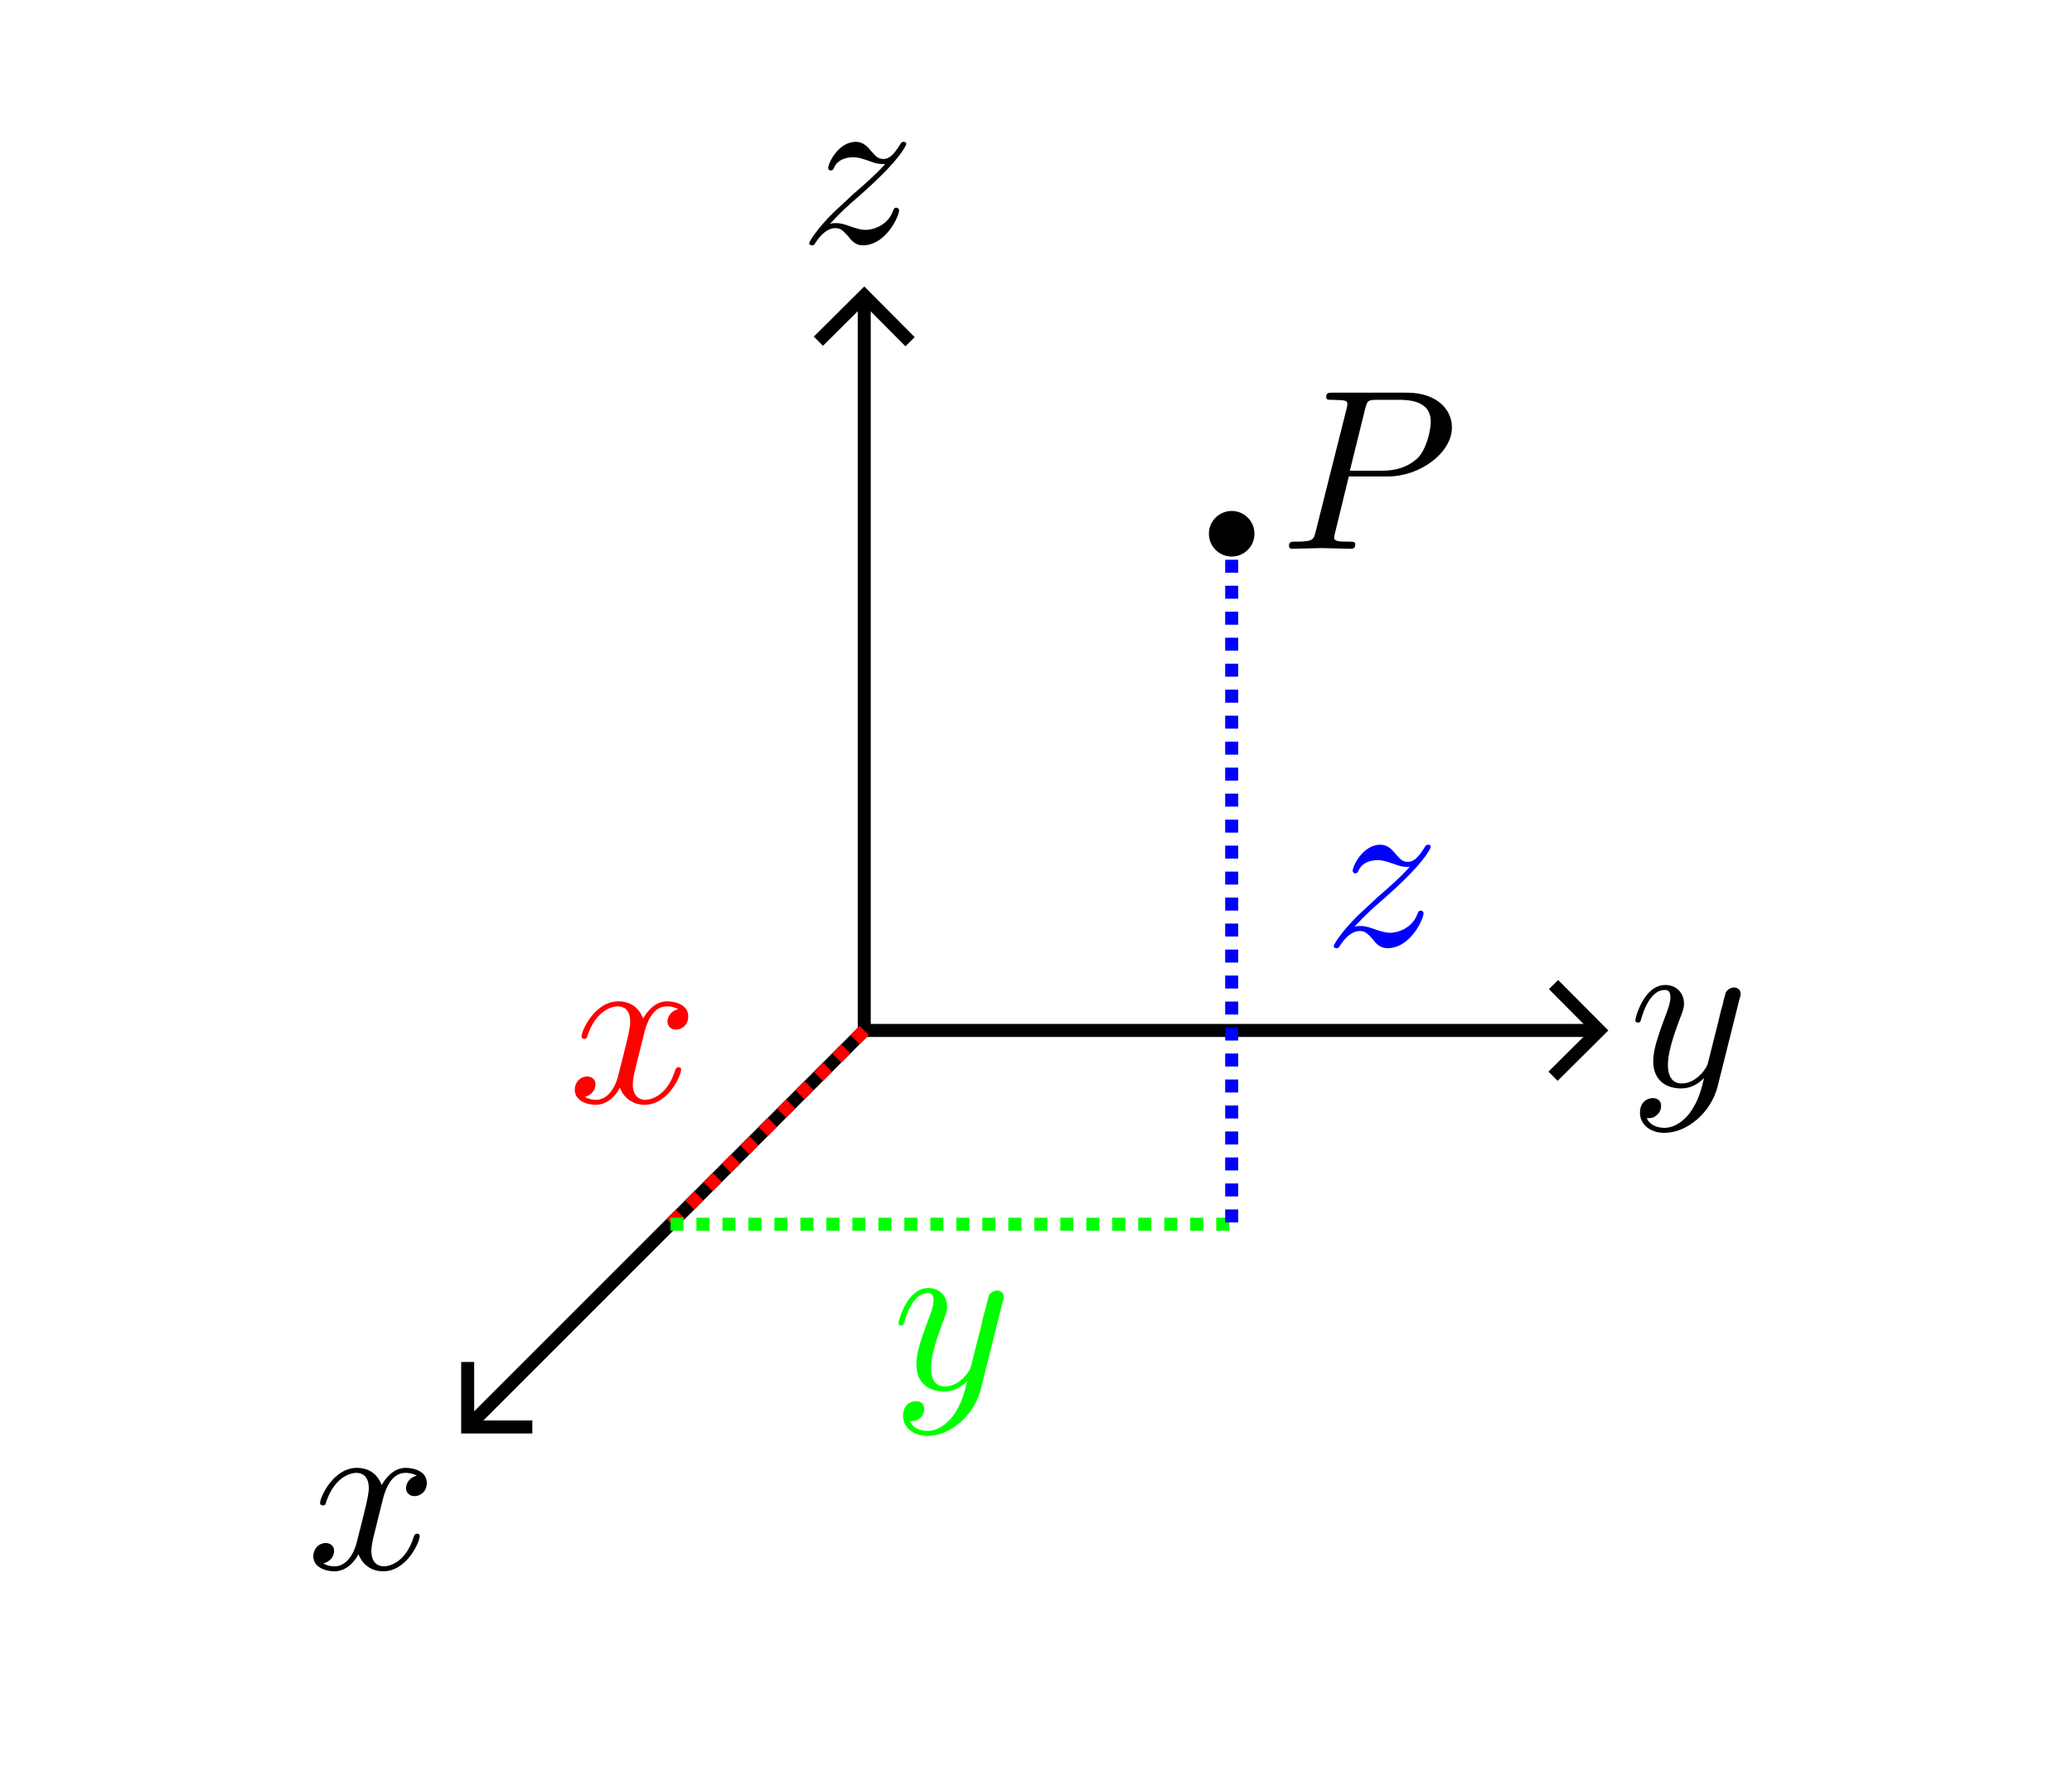
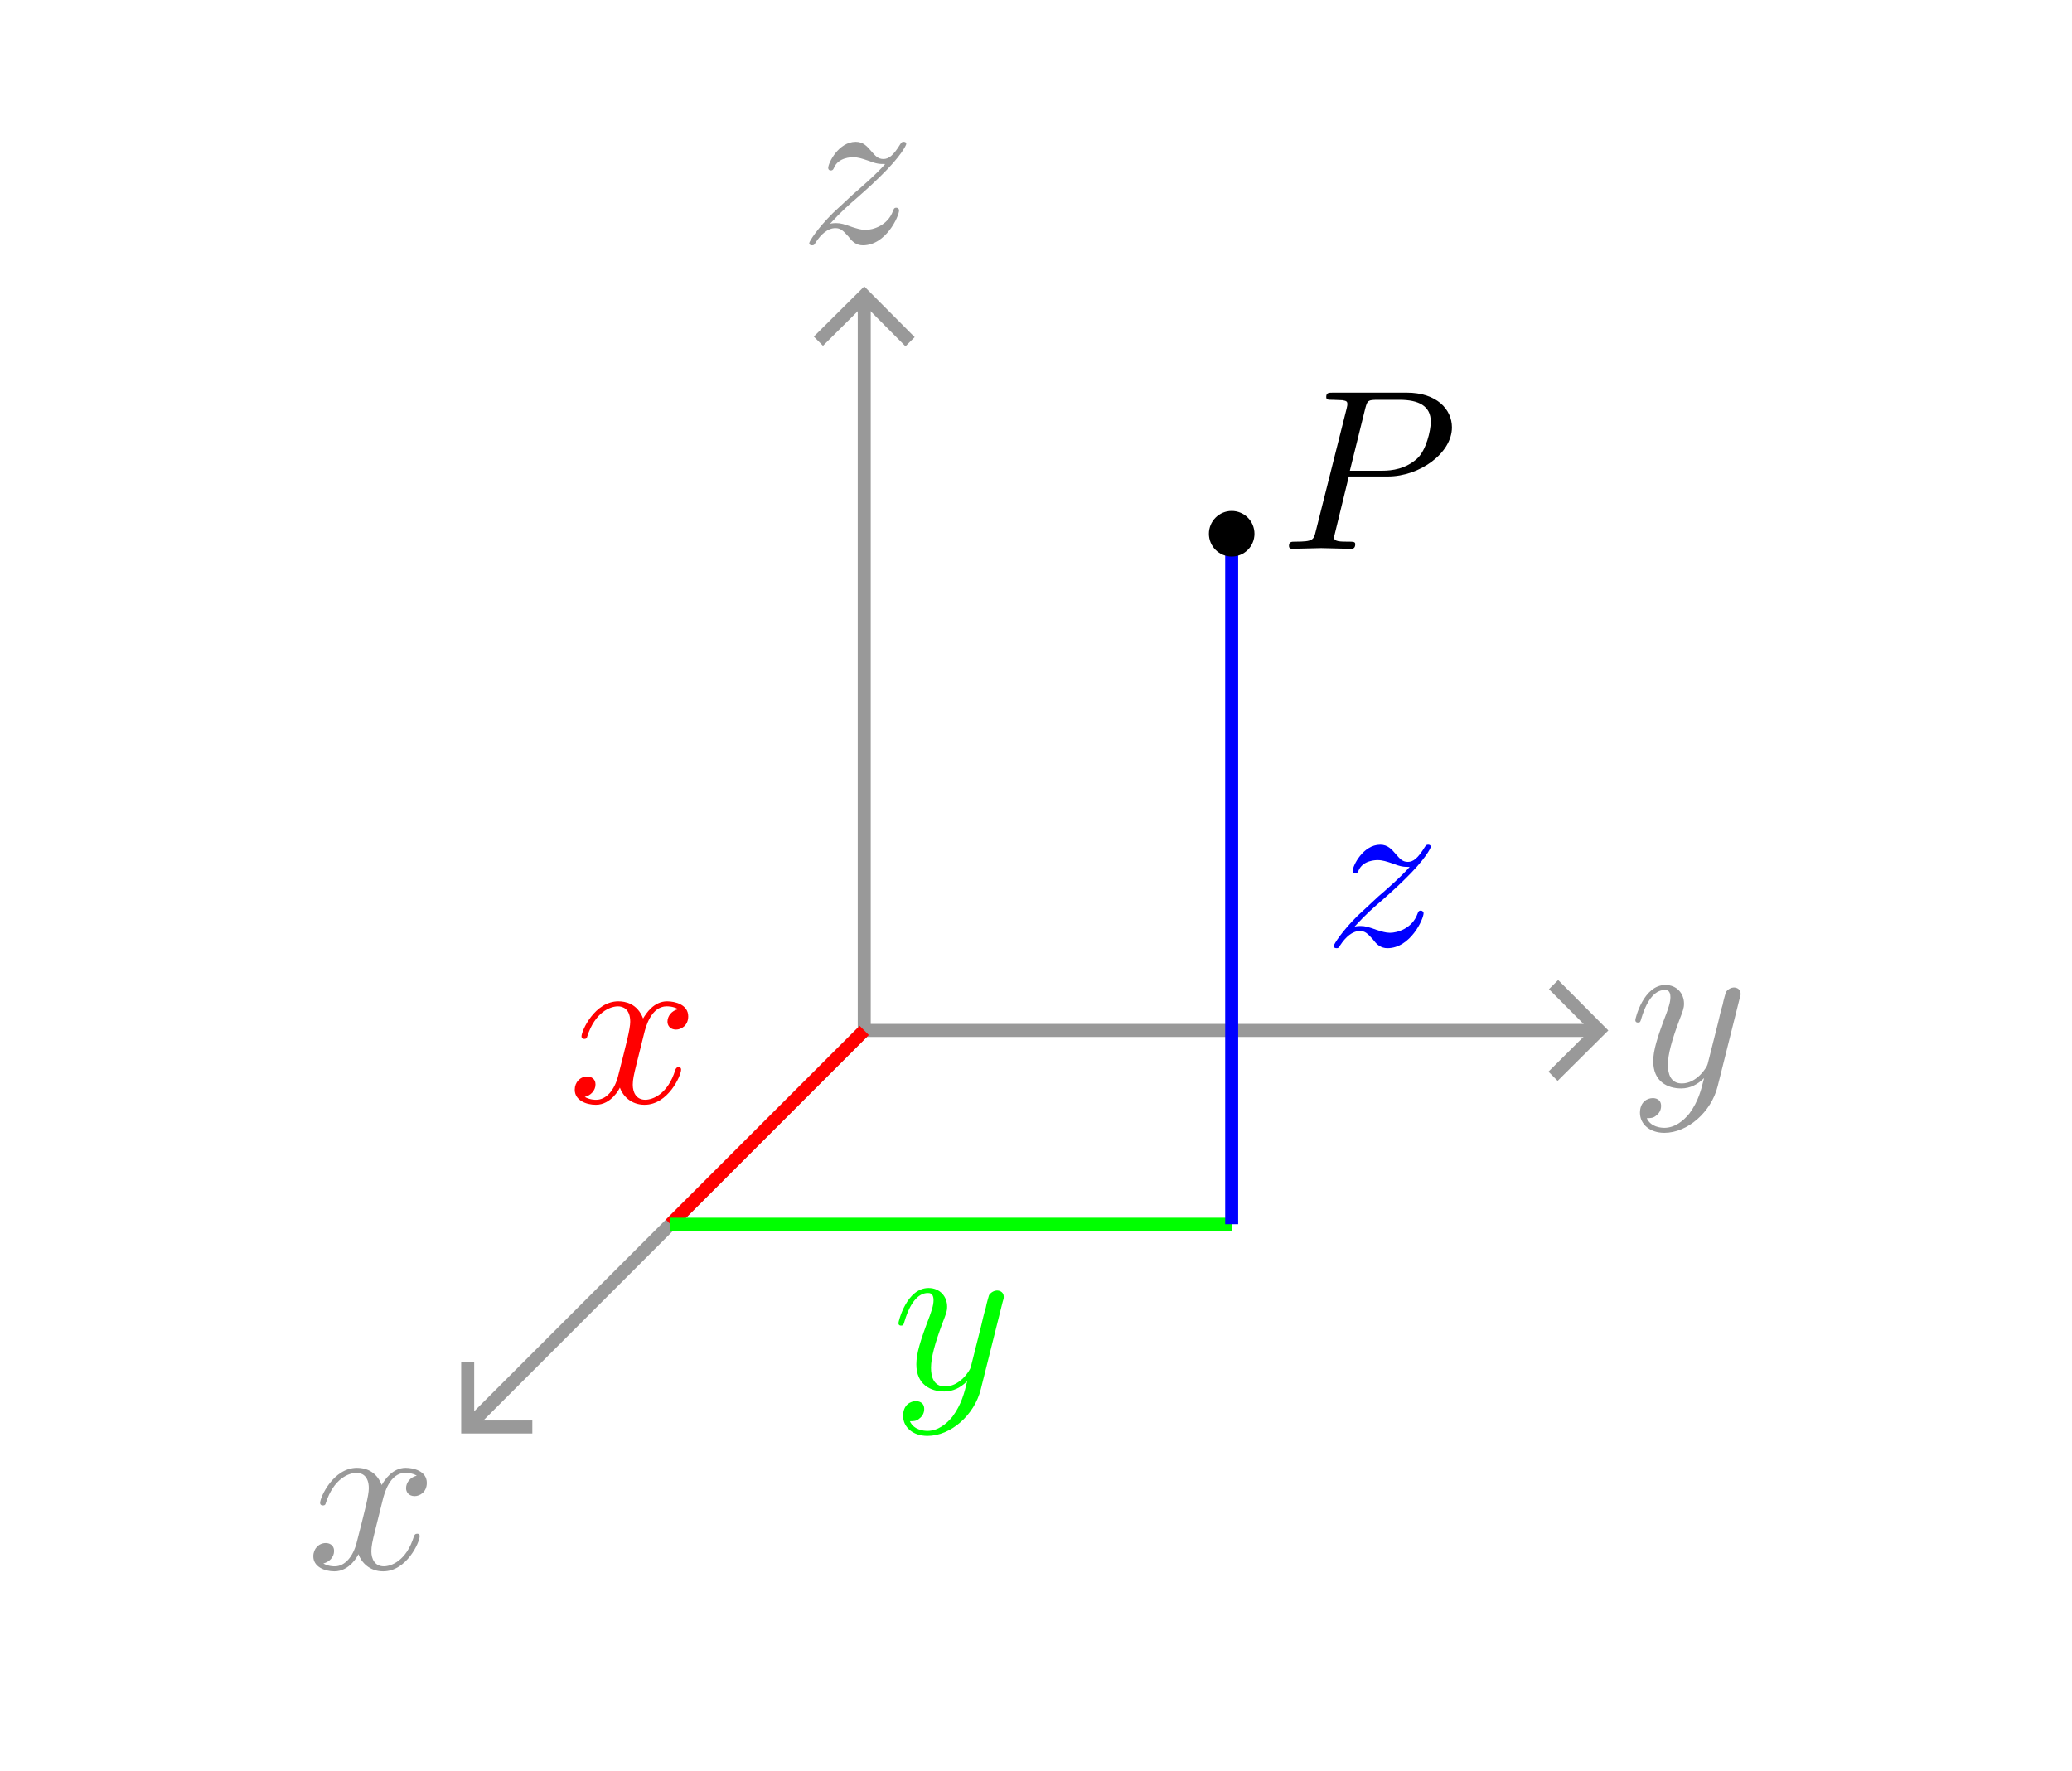
<svg xmlns="http://www.w3.org/2000/svg" xmlns:ns1="http://www.iki.fi/pav/software/textext/" width="31.893mm" height="27.261mm" viewBox="0 0 31.893 27.261" version="1.1" id="svg5">
  <defs id="defs2" />
  <g id="layer1" transform="translate(-47.9533,-43.2779)">
-     <g transform="matrix(0.352778,0,0,0.352778,52.77561,65.87344)" ns1:version="1.8.2" ns1:texconverter="pdflatex" ns1:pdfconverter="inkscape" ns1:text="$x$" ns1:preamble="/Users/hendrik/Library/Application Support/org.inkscape.Inkscape/config/inkscape/extensions/textext/default_packages.tex" ns1:scale="1.0000000850393187" ns1:alignment="middle center" ns1:stroke-to-path="0" ns1:jacobian_sqrt="0.352778" id="g981">
+     <g transform="matrix(0.352778,0,0,0.352778,52.77561,65.87344)" ns1:version="1.8.2" ns1:texconverter="pdflatex" ns1:pdfconverter="inkscape" ns1:text="$x$" ns1:preamble="/Users/hendrik/Library/Application Support/org.inkscape.Inkscape/config/inkscape/extensions/textext/default_packages.tex" ns1:scale="1.0000000850393187" ns1:alignment="middle center" ns1:stroke-to-path="0" ns1:jacobian_sqrt="0.352778" id="g981" style="fill:#999999">
      <defs id="id-f1f4a094-61f7-49ca-af4c-8c145cf968a5">
        <g id="id-8f08c935-9449-453f-aedc-7c798456dc4c">
          <g id="id-717b687b-3331-4192-a6a1-a7ca6de609b6" />
          <g id="id-a689b03e-d65f-40e4-8aab-be4f93c26c39">
            <path d="M 3.328,-3.016 C 3.391,-3.266 3.625,-4.188 4.312,-4.188 c 0.047,0 0.297,0 0.5,0.125 C 4.531,-4 4.344,-3.766 4.344,-3.516 c 0,0.156 0.109,0.344 0.375,0.344 0.219,0 0.531,-0.172 0.531,-0.578 0,-0.516 -0.578,-0.656 -0.922,-0.656 -0.578,0 -0.922,0.531 -1.047,0.75 -0.25,-0.656 -0.781,-0.75 -1.078,-0.75 -1.031,0 -1.609,1.281 -1.609,1.531 0,0.109 0.109,0.109 0.125,0.109 0.078,0 0.109,-0.031 0.125,-0.109 0.344,-1.062 1,-1.312 1.344,-1.312 0.188,0 0.531,0.094 0.531,0.672 0,0.312 -0.172,0.969 -0.531,2.375 -0.156,0.609 -0.516,1.031 -0.953,1.031 -0.062,0 -0.281,0 -0.5,-0.125 0.25,-0.062 0.469,-0.266 0.469,-0.547 0,-0.266 -0.219,-0.344 -0.359,-0.344 -0.312,0 -0.547,0.25 -0.547,0.578 0,0.453 0.484,0.656 0.922,0.656 0.672,0 1.031,-0.703 1.047,-0.75 0.125,0.359 0.484,0.75 1.078,0.75 1.031,0 1.594,-1.281 1.594,-1.531 0,-0.109 -0.078,-0.109 -0.109,-0.109 -0.094,0 -0.109,0.047 -0.141,0.109 -0.328,1.078 -1,1.312 -1.312,1.312 -0.391,0 -0.547,-0.312 -0.547,-0.656 0,-0.219 0.047,-0.438 0.156,-0.875 z m 0,0" id="id-92d330bd-ad2d-4ebd-83d0-7a84858d3847" />
          </g>
        </g>
      </defs>
-       <g fill="#000000" fill-opacity="1" id="id-4e0de522-5530-4d1f-9563-3634908c276a" transform="translate(-149.009,-130.359)">
-         <g transform="translate(148.712,134.765)" id="g978">
-           <path d="M 3.328,-3.016 C 3.391,-3.266 3.625,-4.188 4.312,-4.188 c 0.047,0 0.297,0 0.5,0.125 C 4.531,-4 4.344,-3.766 4.344,-3.516 c 0,0.156 0.109,0.344 0.375,0.344 0.219,0 0.531,-0.172 0.531,-0.578 0,-0.516 -0.578,-0.656 -0.922,-0.656 -0.578,0 -0.922,0.531 -1.047,0.75 -0.25,-0.656 -0.781,-0.75 -1.078,-0.75 -1.031,0 -1.609,1.281 -1.609,1.531 0,0.109 0.109,0.109 0.125,0.109 0.078,0 0.109,-0.031 0.125,-0.109 0.344,-1.062 1,-1.312 1.344,-1.312 0.188,0 0.531,0.094 0.531,0.672 0,0.312 -0.172,0.969 -0.531,2.375 -0.156,0.609 -0.516,1.031 -0.953,1.031 -0.062,0 -0.281,0 -0.5,-0.125 0.25,-0.062 0.469,-0.266 0.469,-0.547 0,-0.266 -0.219,-0.344 -0.359,-0.344 -0.312,0 -0.547,0.25 -0.547,0.578 0,0.453 0.484,0.656 0.922,0.656 0.672,0 1.031,-0.703 1.047,-0.75 0.125,0.359 0.484,0.75 1.078,0.75 1.031,0 1.594,-1.281 1.594,-1.531 0,-0.109 -0.078,-0.109 -0.109,-0.109 -0.094,0 -0.109,0.047 -0.141,0.109 -0.328,1.078 -1,1.312 -1.312,1.312 -0.391,0 -0.547,-0.312 -0.547,-0.656 0,-0.219 0.047,-0.438 0.156,-0.875 z m 0,0" id="id-a7e75256-d5a3-4d36-8ff7-b2cc44785c54" />
+       <g fill="#000000" fill-opacity="1" id="id-4e0de522-5530-4d1f-9563-3634908c276a" transform="translate(-149.009,-130.359)" style="fill:#999999">
+         <g transform="translate(148.712,134.765)" id="g978" style="fill:#999999">
+           <path d="M 3.328,-3.016 C 3.391,-3.266 3.625,-4.188 4.312,-4.188 c 0.047,0 0.297,0 0.5,0.125 C 4.531,-4 4.344,-3.766 4.344,-3.516 c 0,0.156 0.109,0.344 0.375,0.344 0.219,0 0.531,-0.172 0.531,-0.578 0,-0.516 -0.578,-0.656 -0.922,-0.656 -0.578,0 -0.922,0.531 -1.047,0.75 -0.25,-0.656 -0.781,-0.75 -1.078,-0.75 -1.031,0 -1.609,1.281 -1.609,1.531 0,0.109 0.109,0.109 0.125,0.109 0.078,0 0.109,-0.031 0.125,-0.109 0.344,-1.062 1,-1.312 1.344,-1.312 0.188,0 0.531,0.094 0.531,0.672 0,0.312 -0.172,0.969 -0.531,2.375 -0.156,0.609 -0.516,1.031 -0.953,1.031 -0.062,0 -0.281,0 -0.5,-0.125 0.25,-0.062 0.469,-0.266 0.469,-0.547 0,-0.266 -0.219,-0.344 -0.359,-0.344 -0.312,0 -0.547,0.25 -0.547,0.578 0,0.453 0.484,0.656 0.922,0.656 0.672,0 1.031,-0.703 1.047,-0.75 0.125,0.359 0.484,0.75 1.078,0.75 1.031,0 1.594,-1.281 1.594,-1.531 0,-0.109 -0.078,-0.109 -0.109,-0.109 -0.094,0 -0.109,0.047 -0.141,0.109 -0.328,1.078 -1,1.312 -1.312,1.312 -0.391,0 -0.547,-0.312 -0.547,-0.656 0,-0.219 0.047,-0.438 0.156,-0.875 z m 0,0" id="id-a7e75256-d5a3-4d36-8ff7-b2cc44785c54" style="fill:#999999" />
        </g>
      </g>
    </g>
-     <path style="fill:none;fill-opacity:0.515;stroke:#000000;stroke-width:1.422;stroke-dasharray:none" d="m 258.269,196.772 -27.859,27.859 -15.529,15.529" id="path1054" transform="matrix(0.1406832,0,0,0.1406832,24.922,31.45764)" />
-     <path style="fill:none;fill-opacity:0.515;stroke:#000000;stroke-width:0.756;stroke-dasharray:none" d="m 217.28,249.734 v 3.782 h 3.761" id="path1056" transform="matrix(0.2645833,0,0,0.2645833,-2.336565,-1.831827)" />
-     <g id="g1115">
-       <path style="fill:none;fill-opacity:0.515;stroke:#000000;stroke-width:1.422;stroke-dasharray:none" d="m 258.269,196.772 -56.856,56.856" id="path1107" transform="matrix(0.09947804,-0.09947804,0.09947804,0.09947804,15.98947,53.94599)" />
-       <path style="fill:none;fill-opacity:0.515;stroke:#000000;stroke-width:0.756;stroke-dasharray:none" d="m 217.28,249.734 v 3.782 h 3.761" id="path1111" transform="matrix(-0.1876458,0.1865299,-0.1865299,-0.1876458,149.316,54.87038)" />
+     <path style="fill:none;fill-opacity:0.515;stroke:#999999;stroke-width:1.422;stroke-dasharray:none" d="m 258.269,196.772 -27.859,27.859 -15.529,15.529" id="path1054" transform="matrix(0.1406832,0,0,0.1406832,24.922,31.45764)" />
+     <path style="fill:none;fill-opacity:0.515;stroke:#999999;stroke-width:0.756;stroke-dasharray:none" d="m 217.28,249.734 v 3.782 h 3.761" id="path1056" transform="matrix(0.2645833,0,0,0.2645833,-2.336565,-1.831827)" />
+     <g id="g1115" style="fill:none;stroke:#999999">
+       <path style="fill:none;fill-opacity:0.515;stroke:#999999;stroke-width:1.422;stroke-dasharray:none" d="m 258.269,196.772 -56.856,56.856" id="path1107" transform="matrix(0.09947804,-0.09947804,0.09947804,0.09947804,15.98947,53.94599)" />
+       <path style="fill:none;fill-opacity:0.515;stroke:#999999;stroke-width:0.756;stroke-dasharray:none" d="m 217.28,249.734 v 3.782 h 3.761" id="path1111" transform="matrix(-0.1876458,0.1865299,-0.1865299,-0.1876458,149.316,54.87038)" />
    </g>
-     <g id="g1121" transform="rotate(90,61.25606,59.14021)">
-       <path style="fill:none;fill-opacity:0.515;stroke:#000000;stroke-width:1.422;stroke-dasharray:none" d="m 258.269,196.772 -56.856,56.856" id="path1117" transform="matrix(0.09947804,-0.09947804,0.09947804,0.09947804,15.98947,53.94599)" />
-       <path style="fill:none;fill-opacity:0.515;stroke:#000000;stroke-width:0.756;stroke-dasharray:none" d="m 217.28,249.734 v 3.782 h 3.761" id="path1119" transform="matrix(-0.1876458,0.1865299,-0.1865299,-0.1876458,149.316,54.87038)" />
+     <g id="g1121" transform="rotate(90,61.25606,59.14021)" style="fill:none;stroke:#999999">
+       <path style="fill:none;fill-opacity:0.515;stroke:#999999;stroke-width:1.422;stroke-dasharray:none" d="m 258.269,196.772 -56.856,56.856" id="path1117" transform="matrix(0.09947804,-0.09947804,0.09947804,0.09947804,15.98947,53.94599)" />
+       <path style="fill:none;fill-opacity:0.515;stroke:#999999;stroke-width:0.756;stroke-dasharray:none" d="m 217.28,249.734 v 3.782 h 3.761" id="path1119" transform="matrix(-0.1876458,0.1865299,-0.1865299,-0.1876458,149.316,54.87038)" />
    </g>
    <text xml:space="preserve" style="font-size:8px;fill:none;fill-opacity:0.515;stroke:#000000;stroke-width:0.756;stroke-dasharray:none" x="252.427" y="216.705" id="text1177" transform="scale(0.2645833)">
      <tspan id="tspan1175" x="252.427" y="216.705" />
    </text>
-     <g transform="matrix(0.352778,0,0,0.352778,73.12458,58.44025)" ns1:version="1.8.2" ns1:texconverter="pdflatex" ns1:pdfconverter="inkscape" ns1:text="$y$" ns1:preamble="/Users/hendrik/Library/Application Support/org.inkscape.Inkscape/config/inkscape/extensions/textext/default_packages.tex" ns1:scale="1.0000000850393187" ns1:alignment="middle center" ns1:stroke-to-path="0" ns1:jacobian_sqrt="0.352778" id="g1244">
+     <g transform="matrix(0.352778,0,0,0.352778,73.12458,58.44025)" ns1:version="1.8.2" ns1:texconverter="pdflatex" ns1:pdfconverter="inkscape" ns1:text="$y$" ns1:preamble="/Users/hendrik/Library/Application Support/org.inkscape.Inkscape/config/inkscape/extensions/textext/default_packages.tex" ns1:scale="1.0000000850393187" ns1:alignment="middle center" ns1:stroke-to-path="0" ns1:jacobian_sqrt="0.352778" id="g1244" style="fill:#999999">
      <defs id="id-2c9a036c-23ff-4cda-af5d-6d859f33dfb7">
        <g id="id-bd8e2a87-b875-436e-8ba8-fd9471fb6966">
          <g id="id-28e2de62-f2b5-43e7-99df-acf3e5dc9a6e" />
          <g id="id-017a05cf-c0dc-45bb-b654-7f1812063485">
            <path d="m 4.844,-3.797 c 0.047,-0.141 0.047,-0.156 0.047,-0.234 0,-0.172 -0.141,-0.266 -0.297,-0.266 -0.094,0 -0.25,0.062 -0.344,0.203 -0.016,0.062 -0.109,0.359 -0.141,0.547 -0.078,0.25 -0.141,0.531 -0.203,0.797 l -0.453,1.797 c -0.031,0.141 -0.469,0.844 -1.125,0.844 -0.5,0 -0.609,-0.438 -0.609,-0.812 C 1.719,-1.375 1.891,-2 2.219,-2.875 2.375,-3.281 2.422,-3.391 2.422,-3.594 c 0,-0.438 -0.312,-0.812 -0.812,-0.812 -0.953,0 -1.312,1.453 -1.312,1.531 0,0.109 0.094,0.109 0.109,0.109 0.109,0 0.109,-0.031 0.156,-0.188 0.281,-0.938 0.672,-1.234 1.016,-1.234 0.078,0 0.25,0 0.25,0.312 0,0.25 -0.109,0.516 -0.172,0.703 -0.406,1.062 -0.578,1.625 -0.578,2.094 0,0.891 0.625,1.188 1.219,1.188 0.391,0 0.719,-0.172 1,-0.453 -0.125,0.516 -0.25,1.016 -0.641,1.547 -0.266,0.328 -0.641,0.625 -1.094,0.625 -0.141,0 -0.594,-0.031 -0.766,-0.422 0.156,0 0.297,0 0.422,-0.125 C 1.328,1.203 1.422,1.062 1.422,0.875 1.422,0.562 1.156,0.531 1.062,0.531 0.828,0.531 0.5,0.688 0.5,1.172 c 0,0.5 0.438,0.875 1.062,0.875 1.016,0 2.047,-0.906 2.328,-2.031 z m 0,0" id="id-568e1c5c-8674-4bf7-8416-b326015bdd76" />
          </g>
        </g>
      </defs>
-       <g fill="#000000" fill-opacity="1" id="id-ed3623db-cb32-4645-b191-6d5d18d0c387" transform="translate(-149.009,-130.359)">
-         <g transform="translate(148.712,134.765)" id="g1305">
-           <path d="m 4.844,-3.797 c 0.047,-0.141 0.047,-0.156 0.047,-0.234 0,-0.172 -0.141,-0.266 -0.297,-0.266 -0.094,0 -0.25,0.062 -0.344,0.203 -0.016,0.062 -0.109,0.359 -0.141,0.547 -0.078,0.25 -0.141,0.531 -0.203,0.797 l -0.453,1.797 c -0.031,0.141 -0.469,0.844 -1.125,0.844 -0.5,0 -0.609,-0.438 -0.609,-0.812 C 1.719,-1.375 1.891,-2 2.219,-2.875 2.375,-3.281 2.422,-3.391 2.422,-3.594 c 0,-0.438 -0.312,-0.812 -0.812,-0.812 -0.953,0 -1.312,1.453 -1.312,1.531 0,0.109 0.094,0.109 0.109,0.109 0.109,0 0.109,-0.031 0.156,-0.188 0.281,-0.938 0.672,-1.234 1.016,-1.234 0.078,0 0.25,0 0.25,0.312 0,0.25 -0.109,0.516 -0.172,0.703 -0.406,1.062 -0.578,1.625 -0.578,2.094 0,0.891 0.625,1.188 1.219,1.188 0.391,0 0.719,-0.172 1,-0.453 -0.125,0.516 -0.25,1.016 -0.641,1.547 -0.266,0.328 -0.641,0.625 -1.094,0.625 -0.141,0 -0.594,-0.031 -0.766,-0.422 0.156,0 0.297,0 0.422,-0.125 C 1.328,1.203 1.422,1.062 1.422,0.875 1.422,0.562 1.156,0.531 1.062,0.531 0.828,0.531 0.5,0.688 0.5,1.172 c 0,0.5 0.438,0.875 1.062,0.875 1.016,0 2.047,-0.906 2.328,-2.031 z m 0,0" id="id-8b862bba-a1e3-4311-b179-446b798bcac8" />
+       <g fill="#000000" fill-opacity="1" id="id-ed3623db-cb32-4645-b191-6d5d18d0c387" transform="translate(-149.009,-130.359)" style="fill:#999999">
+         <g transform="translate(148.712,134.765)" id="g1305" style="fill:#999999">
+           <path d="m 4.844,-3.797 c 0.047,-0.141 0.047,-0.156 0.047,-0.234 0,-0.172 -0.141,-0.266 -0.297,-0.266 -0.094,0 -0.25,0.062 -0.344,0.203 -0.016,0.062 -0.109,0.359 -0.141,0.547 -0.078,0.25 -0.141,0.531 -0.203,0.797 l -0.453,1.797 c -0.031,0.141 -0.469,0.844 -1.125,0.844 -0.5,0 -0.609,-0.438 -0.609,-0.812 C 1.719,-1.375 1.891,-2 2.219,-2.875 2.375,-3.281 2.422,-3.391 2.422,-3.594 c 0,-0.438 -0.312,-0.812 -0.812,-0.812 -0.953,0 -1.312,1.453 -1.312,1.531 0,0.109 0.094,0.109 0.109,0.109 0.109,0 0.109,-0.031 0.156,-0.188 0.281,-0.938 0.672,-1.234 1.016,-1.234 0.078,0 0.25,0 0.25,0.312 0,0.25 -0.109,0.516 -0.172,0.703 -0.406,1.062 -0.578,1.625 -0.578,2.094 0,0.891 0.625,1.188 1.219,1.188 0.391,0 0.719,-0.172 1,-0.453 -0.125,0.516 -0.25,1.016 -0.641,1.547 -0.266,0.328 -0.641,0.625 -1.094,0.625 -0.141,0 -0.594,-0.031 -0.766,-0.422 0.156,0 0.297,0 0.422,-0.125 C 1.328,1.203 1.422,1.062 1.422,0.875 1.422,0.562 1.156,0.531 1.062,0.531 0.828,0.531 0.5,0.688 0.5,1.172 c 0,0.5 0.438,0.875 1.062,0.875 1.016,0 2.047,-0.906 2.328,-2.031 z m 0,0" id="id-8b862bba-a1e3-4311-b179-446b798bcac8" style="fill:#999999" />
        </g>
      </g>
    </g>
-     <g transform="matrix(0.352778,0,0,0.352778,60.40921,45.46109)" ns1:version="1.8.2" ns1:texconverter="pdflatex" ns1:pdfconverter="inkscape" ns1:text="$z$" ns1:preamble="/Users/hendrik/Library/Application Support/org.inkscape.Inkscape/config/inkscape/extensions/textext/default_packages.tex" ns1:scale="1.0000000850393187" ns1:alignment="middle center" ns1:stroke-to-path="0" ns1:jacobian_sqrt="0.352778" id="g1391">
+     <g transform="matrix(0.352778,0,0,0.352778,60.40921,45.46109)" ns1:version="1.8.2" ns1:texconverter="pdflatex" ns1:pdfconverter="inkscape" ns1:text="$z$" ns1:preamble="/Users/hendrik/Library/Application Support/org.inkscape.Inkscape/config/inkscape/extensions/textext/default_packages.tex" ns1:scale="1.0000000850393187" ns1:alignment="middle center" ns1:stroke-to-path="0" ns1:jacobian_sqrt="0.352778" id="g1391" style="fill:#999999">
      <defs id="id-a2e041dd-e017-47e1-86f9-79c2945dec90">
        <g id="id-71970cdb-5f25-4303-8a25-f9c12b758283">
          <g id="id-52bbe971-fae6-4e9d-ab7d-c77e6d041846" />
          <g id="id-5508cdfc-6d29-425b-8884-629e880849fb">
            <path d="m 1.328,-0.828 c 0.531,-0.578 0.828,-0.828 1.188,-1.141 0,0 0.609,-0.531 0.969,-0.891 C 4.438,-3.781 4.656,-4.266 4.656,-4.312 c 0,-0.094 -0.094,-0.094 -0.109,-0.094 -0.078,0 -0.094,0.016 -0.156,0.109 -0.297,0.484 -0.5,0.641 -0.734,0.641 -0.25,0 -0.359,-0.156 -0.516,-0.328 -0.188,-0.219 -0.359,-0.422 -0.688,-0.422 -0.75,0 -1.203,0.922 -1.203,1.141 0,0.047 0.031,0.109 0.109,0.109 0.094,0 0.109,-0.047 0.141,-0.109 0.188,-0.469 0.766,-0.469 0.844,-0.469 0.203,0 0.391,0.062 0.625,0.141 0.406,0.156 0.516,0.156 0.766,0.156 -0.359,0.422 -1.188,1.141 -1.375,1.297 l -0.906,0.844 C 0.781,-0.625 0.422,-0.062 0.422,0.016 c 0,0.094 0.109,0.094 0.125,0.094 0.078,0 0.094,-0.016 0.156,-0.125 0.234,-0.359 0.531,-0.625 0.859,-0.625 0.219,0 0.328,0.094 0.578,0.375 0.156,0.219 0.344,0.375 0.625,0.375 1,0 1.578,-1.266 1.578,-1.531 0,-0.047 -0.047,-0.109 -0.125,-0.109 -0.094,0 -0.109,0.062 -0.141,0.141 C 3.844,-0.75 3.203,-0.562 2.875,-0.562 c -0.188,0 -0.375,-0.062 -0.578,-0.125 -0.344,-0.125 -0.5,-0.172 -0.703,-0.172 -0.016,0 -0.172,0 -0.266,0.031 z m 0,0" id="id-2a2020eb-7c5a-4c78-9f3e-2b87ae6fabcb" />
          </g>
        </g>
      </defs>
-       <g fill="#000000" fill-opacity="1" id="id-bb0ebdc5-1f60-4852-a3f4-ef90865f5d04" transform="translate(-149.134,-130.359)">
-         <g transform="translate(148.712,134.765)" id="g1388">
-           <path d="m 1.328,-0.828 c 0.531,-0.578 0.828,-0.828 1.188,-1.141 0,0 0.609,-0.531 0.969,-0.891 C 4.438,-3.781 4.656,-4.266 4.656,-4.312 c 0,-0.094 -0.094,-0.094 -0.109,-0.094 -0.078,0 -0.094,0.016 -0.156,0.109 -0.297,0.484 -0.5,0.641 -0.734,0.641 -0.25,0 -0.359,-0.156 -0.516,-0.328 -0.188,-0.219 -0.359,-0.422 -0.688,-0.422 -0.75,0 -1.203,0.922 -1.203,1.141 0,0.047 0.031,0.109 0.109,0.109 0.094,0 0.109,-0.047 0.141,-0.109 0.188,-0.469 0.766,-0.469 0.844,-0.469 0.203,0 0.391,0.062 0.625,0.141 0.406,0.156 0.516,0.156 0.766,0.156 -0.359,0.422 -1.188,1.141 -1.375,1.297 l -0.906,0.844 C 0.781,-0.625 0.422,-0.062 0.422,0.016 c 0,0.094 0.109,0.094 0.125,0.094 0.078,0 0.094,-0.016 0.156,-0.125 0.234,-0.359 0.531,-0.625 0.859,-0.625 0.219,0 0.328,0.094 0.578,0.375 0.156,0.219 0.344,0.375 0.625,0.375 1,0 1.578,-1.266 1.578,-1.531 0,-0.047 -0.047,-0.109 -0.125,-0.109 -0.094,0 -0.109,0.062 -0.141,0.141 C 3.844,-0.75 3.203,-0.562 2.875,-0.562 c -0.188,0 -0.375,-0.062 -0.578,-0.125 -0.344,-0.125 -0.5,-0.172 -0.703,-0.172 -0.016,0 -0.172,0 -0.266,0.031 z m 0,0" id="id-8bf27df6-1733-4d2c-8372-2b297cf231de" />
+       <g fill="#000000" fill-opacity="1" id="id-bb0ebdc5-1f60-4852-a3f4-ef90865f5d04" transform="translate(-149.134,-130.359)" style="fill:#999999">
+         <g transform="translate(148.712,134.765)" id="g1388" style="fill:#999999">
+           <path d="m 1.328,-0.828 c 0.531,-0.578 0.828,-0.828 1.188,-1.141 0,0 0.609,-0.531 0.969,-0.891 C 4.438,-3.781 4.656,-4.266 4.656,-4.312 c 0,-0.094 -0.094,-0.094 -0.109,-0.094 -0.078,0 -0.094,0.016 -0.156,0.109 -0.297,0.484 -0.5,0.641 -0.734,0.641 -0.25,0 -0.359,-0.156 -0.516,-0.328 -0.188,-0.219 -0.359,-0.422 -0.688,-0.422 -0.75,0 -1.203,0.922 -1.203,1.141 0,0.047 0.031,0.109 0.109,0.109 0.094,0 0.109,-0.047 0.141,-0.109 0.188,-0.469 0.766,-0.469 0.844,-0.469 0.203,0 0.391,0.062 0.625,0.141 0.406,0.156 0.516,0.156 0.766,0.156 -0.359,0.422 -1.188,1.141 -1.375,1.297 l -0.906,0.844 C 0.781,-0.625 0.422,-0.062 0.422,0.016 c 0,0.094 0.109,0.094 0.125,0.094 0.078,0 0.094,-0.016 0.156,-0.125 0.234,-0.359 0.531,-0.625 0.859,-0.625 0.219,0 0.328,0.094 0.578,0.375 0.156,0.219 0.344,0.375 0.625,0.375 1,0 1.578,-1.266 1.578,-1.531 0,-0.047 -0.047,-0.109 -0.125,-0.109 -0.094,0 -0.109,0.062 -0.141,0.141 C 3.844,-0.75 3.203,-0.562 2.875,-0.562 c -0.188,0 -0.375,-0.062 -0.578,-0.125 -0.344,-0.125 -0.5,-0.172 -0.703,-0.172 -0.016,0 -0.172,0 -0.266,0.031 z m 0,0" id="id-8bf27df6-1733-4d2c-8372-2b297cf231de" style="fill:#999999" />
        </g>
      </g>
    </g>
-     <path style="fill:#000000;fill-opacity:1;stroke:#ff0000;stroke-width:0.756;stroke-dasharray:0.756, 0.756;stroke-dashoffset:0" d="M 231.519,223.522 220.245,234.796" id="path2184" transform="scale(0.2645833)" />
-     <path style="fill:#000000;fill-opacity:1;stroke:#00ff00;stroke-width:0.756;stroke-dasharray:0.756, 0.756;stroke-dashoffset:0" d="m 220.245,234.796 h 32.65" id="path2242" transform="scale(0.2645833)" />
-     <path style="fill:#000000;fill-opacity:1;stroke:#0000ff;stroke-width:0.756;stroke-dasharray:0.756, 0.756;stroke-dashoffset:0" d="m 252.895,194.624 v 40.172" id="path2240" transform="scale(0.2645833)" />
+     <path style="fill:#000000;fill-opacity:1;stroke:#ff0000;stroke-width:0.756;stroke-dasharray:none;stroke-dashoffset:0" d="M 231.519,223.522 220.245,234.796" id="path2184" transform="scale(0.2645833)" />
+     <path style="fill:#000000;fill-opacity:1;stroke:#00ff00;stroke-width:0.756;stroke-dasharray:none;stroke-dashoffset:0" d="m 220.245,234.796 h 32.65" id="path2242" transform="scale(0.2645833)" />
+     <path style="fill:#000000;fill-opacity:1;stroke:#0000ff;stroke-width:0.756;stroke-dasharray:none;stroke-dashoffset:0" d="m 252.895,194.624 v 40.172" id="path2240" transform="scale(0.2645833)" />
    <circle style="fill:#000000;fill-opacity:1;stroke:none;stroke-width:0.756;stroke-dasharray:none" id="path2182" transform="matrix(0.1643519,0,0,0.1643519,25.34808,19.50744)" cx="252.895" cy="194.624" r="2.134" />
    <g transform="matrix(0.352778,0,0,0.352778,56.7996,58.6919)" ns1:version="1.8.2" ns1:texconverter="pdflatex" ns1:pdfconverter="inkscape" ns1:text="$x$" ns1:preamble="/Users/hendrik/Library/Application Support/org.inkscape.Inkscape/config/inkscape/extensions/textext/default_packages.tex" ns1:scale="1.0000000850393187" ns1:alignment="middle center" ns1:stroke-to-path="0" ns1:inkscapeversion="1.2.2" ns1:jacobian_sqrt="0.352778" style="fill:#ff0000;stroke-width:0" id="g4643">
      <defs id="id-40b3d878-fc6a-41f3-8a9e-5fc764aa577b" style="fill:#ff0000;stroke-width:0">
        <g id="id-0996d290-5456-4479-a943-b3d5ccfb3c7d" style="fill:#ff0000;stroke-width:0">
          <g id="id-55f37a5d-ded8-4b5f-aff9-07e85c6844c7" style="fill:#ff0000;stroke-width:0" />
          <g id="id-1b8192a8-e0b6-4d94-9b4e-93c0bad20765" style="fill:#ff0000;stroke-width:0">
            <path d="M 3.328,-3.016 C 3.391,-3.266 3.625,-4.188 4.312,-4.188 c 0.047,0 0.297,0 0.5,0.125 C 4.531,-4 4.344,-3.766 4.344,-3.516 c 0,0.156 0.109,0.344 0.375,0.344 0.219,0 0.531,-0.172 0.531,-0.578 0,-0.516 -0.578,-0.656 -0.922,-0.656 -0.578,0 -0.922,0.531 -1.047,0.75 -0.25,-0.656 -0.781,-0.75 -1.078,-0.75 -1.031,0 -1.609,1.281 -1.609,1.531 0,0.109 0.109,0.109 0.125,0.109 0.078,0 0.109,-0.031 0.125,-0.109 0.344,-1.062 1,-1.312 1.344,-1.312 0.188,0 0.531,0.094 0.531,0.672 0,0.312 -0.172,0.969 -0.531,2.375 -0.156,0.609 -0.516,1.031 -0.953,1.031 -0.062,0 -0.281,0 -0.5,-0.125 0.25,-0.062 0.469,-0.266 0.469,-0.547 0,-0.266 -0.219,-0.344 -0.359,-0.344 -0.312,0 -0.547,0.25 -0.547,0.578 0,0.453 0.484,0.656 0.922,0.656 0.672,0 1.031,-0.703 1.047,-0.75 0.125,0.359 0.484,0.75 1.078,0.75 1.031,0 1.594,-1.281 1.594,-1.531 0,-0.109 -0.078,-0.109 -0.109,-0.109 -0.094,0 -0.109,0.047 -0.141,0.109 -0.328,1.078 -1,1.312 -1.312,1.312 -0.391,0 -0.547,-0.312 -0.547,-0.656 0,-0.219 0.047,-0.438 0.156,-0.875 z m 0,0" id="id-7b85c372-dfa4-49a7-aa4d-a63309dac8ed" style="fill:#ff0000;stroke-width:0" />
          </g>
        </g>
      </defs>
      <g fill-opacity="1" id="id-819a0c68-6633-48cd-aad6-e6ef85a8ffd9" transform="translate(-149.009,-130.359)" style="fill:#ff0000;stroke-width:0">
        <g transform="translate(148.712,134.765)" style="fill:#ff0000;stroke-width:0" id="g692">
          <path d="M 3.328,-3.016 C 3.391,-3.266 3.625,-4.188 4.312,-4.188 c 0.047,0 0.297,0 0.5,0.125 C 4.531,-4 4.344,-3.766 4.344,-3.516 c 0,0.156 0.109,0.344 0.375,0.344 0.219,0 0.531,-0.172 0.531,-0.578 0,-0.516 -0.578,-0.656 -0.922,-0.656 -0.578,0 -0.922,0.531 -1.047,0.75 -0.25,-0.656 -0.781,-0.75 -1.078,-0.75 -1.031,0 -1.609,1.281 -1.609,1.531 0,0.109 0.109,0.109 0.125,0.109 0.078,0 0.109,-0.031 0.125,-0.109 0.344,-1.062 1,-1.312 1.344,-1.312 0.188,0 0.531,0.094 0.531,0.672 0,0.312 -0.172,0.969 -0.531,2.375 -0.156,0.609 -0.516,1.031 -0.953,1.031 -0.062,0 -0.281,0 -0.5,-0.125 0.25,-0.062 0.469,-0.266 0.469,-0.547 0,-0.266 -0.219,-0.344 -0.359,-0.344 -0.312,0 -0.547,0.25 -0.547,0.578 0,0.453 0.484,0.656 0.922,0.656 0.672,0 1.031,-0.703 1.047,-0.75 0.125,0.359 0.484,0.75 1.078,0.75 1.031,0 1.594,-1.281 1.594,-1.531 0,-0.109 -0.078,-0.109 -0.109,-0.109 -0.094,0 -0.109,0.047 -0.141,0.109 -0.328,1.078 -1,1.312 -1.312,1.312 -0.391,0 -0.547,-0.312 -0.547,-0.656 0,-0.219 0.047,-0.438 0.156,-0.875 z m 0,0" id="id-00d4cee7-5a47-447f-8de1-71444b588c41" style="fill:#ff0000;stroke-width:0" />
        </g>
      </g>
    </g>
    <g transform="matrix(0.352778,0,0,0.352778,61.7823,63.1052)" ns1:version="1.8.2" ns1:texconverter="pdflatex" ns1:pdfconverter="inkscape" ns1:text="$y$" ns1:preamble="/Users/hendrik/Library/Application Support/org.inkscape.Inkscape/config/inkscape/extensions/textext/default_packages.tex" ns1:scale="1.0000000850393187" ns1:alignment="middle center" ns1:stroke-to-path="0" ns1:inkscapeversion="1.2.2" ns1:jacobian_sqrt="0.352778" style="fill:#00ff00;stroke-width:0" id="g4625">
      <defs id="id-097f85d9-79af-45c3-af1d-55852cf921ff" style="fill:#00ff00;stroke-width:0">
        <g id="id-54d3338b-3989-4cea-a343-7a459352d650" style="fill:#00ff00;stroke-width:0">
          <g id="id-4cdf6a0c-53f5-4c24-b170-0de23ba28350" style="fill:#00ff00;stroke-width:0" />
          <g id="id-c5835b7f-52a0-4f7f-ba43-8f88154720b1" style="fill:#00ff00;stroke-width:0">
            <path d="m 4.844,-3.797 c 0.047,-0.141 0.047,-0.156 0.047,-0.234 0,-0.172 -0.141,-0.266 -0.297,-0.266 -0.094,0 -0.25,0.062 -0.344,0.203 -0.016,0.062 -0.109,0.359 -0.141,0.547 -0.078,0.25 -0.141,0.531 -0.203,0.797 l -0.453,1.797 c -0.031,0.141 -0.469,0.844 -1.125,0.844 -0.5,0 -0.609,-0.438 -0.609,-0.812 C 1.719,-1.375 1.891,-2 2.219,-2.875 2.375,-3.281 2.422,-3.391 2.422,-3.594 c 0,-0.438 -0.312,-0.812 -0.812,-0.812 -0.953,0 -1.312,1.453 -1.312,1.531 0,0.109 0.094,0.109 0.109,0.109 0.109,0 0.109,-0.031 0.156,-0.188 0.281,-0.938 0.672,-1.234 1.016,-1.234 0.078,0 0.25,0 0.25,0.312 0,0.25 -0.109,0.516 -0.172,0.703 -0.406,1.062 -0.578,1.625 -0.578,2.094 0,0.891 0.625,1.188 1.219,1.188 0.391,0 0.719,-0.172 1,-0.453 -0.125,0.516 -0.25,1.016 -0.641,1.547 -0.266,0.328 -0.641,0.625 -1.094,0.625 -0.141,0 -0.594,-0.031 -0.766,-0.422 0.156,0 0.297,0 0.422,-0.125 C 1.328,1.203 1.422,1.062 1.422,0.875 1.422,0.562 1.156,0.531 1.062,0.531 0.828,0.531 0.5,0.688 0.5,1.172 c 0,0.5 0.438,0.875 1.062,0.875 1.016,0 2.047,-0.906 2.328,-2.031 z m 0,0" id="id-0a2fe9be-2801-46ab-8e36-702b6fd793eb" style="fill:#00ff00;stroke-width:0" />
          </g>
        </g>
      </defs>
      <g fill-opacity="1" id="id-88f729f6-2d6e-4bc3-a64e-d1ff3b0a88c6" transform="translate(-149.009,-130.359)" style="fill:#00ff00;stroke-width:0">
        <g transform="translate(148.712,134.765)" style="fill:#00ff00;stroke-width:0" id="g964">
          <path d="m 4.844,-3.797 c 0.047,-0.141 0.047,-0.156 0.047,-0.234 0,-0.172 -0.141,-0.266 -0.297,-0.266 -0.094,0 -0.25,0.062 -0.344,0.203 -0.016,0.062 -0.109,0.359 -0.141,0.547 -0.078,0.25 -0.141,0.531 -0.203,0.797 l -0.453,1.797 c -0.031,0.141 -0.469,0.844 -1.125,0.844 -0.5,0 -0.609,-0.438 -0.609,-0.812 C 1.719,-1.375 1.891,-2 2.219,-2.875 2.375,-3.281 2.422,-3.391 2.422,-3.594 c 0,-0.438 -0.312,-0.812 -0.812,-0.812 -0.953,0 -1.312,1.453 -1.312,1.531 0,0.109 0.094,0.109 0.109,0.109 0.109,0 0.109,-0.031 0.156,-0.188 0.281,-0.938 0.672,-1.234 1.016,-1.234 0.078,0 0.25,0 0.25,0.312 0,0.25 -0.109,0.516 -0.172,0.703 -0.406,1.062 -0.578,1.625 -0.578,2.094 0,0.891 0.625,1.188 1.219,1.188 0.391,0 0.719,-0.172 1,-0.453 -0.125,0.516 -0.25,1.016 -0.641,1.547 -0.266,0.328 -0.641,0.625 -1.094,0.625 -0.141,0 -0.594,-0.031 -0.766,-0.422 0.156,0 0.297,0 0.422,-0.125 C 1.328,1.203 1.422,1.062 1.422,0.875 1.422,0.562 1.156,0.531 1.062,0.531 0.828,0.531 0.5,0.688 0.5,1.172 c 0,0.5 0.438,0.875 1.062,0.875 1.016,0 2.047,-0.906 2.328,-2.031 z m 0,0" id="id-f1467726-9ede-4804-a16a-7524c0e95eda" style="fill:#00ff00;stroke-width:0" />
        </g>
      </g>
    </g>
    <g transform="matrix(0.352778,0,0,0.352778,68.4824,56.2811)" ns1:version="1.8.2" ns1:texconverter="pdflatex" ns1:pdfconverter="inkscape" ns1:text="$z$" ns1:preamble="/Users/hendrik/Library/Application Support/org.inkscape.Inkscape/config/inkscape/extensions/textext/default_packages.tex" ns1:scale="1.0000000850393187" ns1:alignment="middle center" ns1:stroke-to-path="0" ns1:inkscapeversion="1.2.2" ns1:jacobian_sqrt="0.352778" style="fill:#0000ff;stroke-width:0" id="g4607">
      <defs id="id-8a650366-6c4a-4d2e-84c3-df6507425692" style="fill:#0000ff;stroke-width:0">
        <g id="id-0f37853e-7ee6-463f-9e48-97fc13c78850" style="fill:#0000ff;stroke-width:0">
          <g id="id-df3c9a6e-97b6-4198-b71a-1de133e6f789" style="fill:#0000ff;stroke-width:0" />
          <g id="id-f40468eb-c1e2-479f-83b8-c4558c774d21" style="fill:#0000ff;stroke-width:0">
            <path d="m 1.328,-0.828 c 0.531,-0.578 0.828,-0.828 1.188,-1.141 0,0 0.609,-0.531 0.969,-0.891 C 4.438,-3.781 4.656,-4.266 4.656,-4.312 c 0,-0.094 -0.094,-0.094 -0.109,-0.094 -0.078,0 -0.094,0.016 -0.156,0.109 -0.297,0.484 -0.5,0.641 -0.734,0.641 -0.25,0 -0.359,-0.156 -0.516,-0.328 -0.188,-0.219 -0.359,-0.422 -0.688,-0.422 -0.75,0 -1.203,0.922 -1.203,1.141 0,0.047 0.031,0.109 0.109,0.109 0.094,0 0.109,-0.047 0.141,-0.109 0.188,-0.469 0.766,-0.469 0.844,-0.469 0.203,0 0.391,0.062 0.625,0.141 0.406,0.156 0.516,0.156 0.766,0.156 -0.359,0.422 -1.188,1.141 -1.375,1.297 l -0.906,0.844 C 0.781,-0.625 0.422,-0.062 0.422,0.016 c 0,0.094 0.109,0.094 0.125,0.094 0.078,0 0.094,-0.016 0.156,-0.125 0.234,-0.359 0.531,-0.625 0.859,-0.625 0.219,0 0.328,0.094 0.578,0.375 0.156,0.219 0.344,0.375 0.625,0.375 1,0 1.578,-1.266 1.578,-1.531 0,-0.047 -0.047,-0.109 -0.125,-0.109 -0.094,0 -0.109,0.062 -0.141,0.141 C 3.844,-0.75 3.203,-0.562 2.875,-0.562 c -0.188,0 -0.375,-0.062 -0.578,-0.125 -0.344,-0.125 -0.5,-0.172 -0.703,-0.172 -0.016,0 -0.172,0 -0.266,0.031 z m 0,0" id="id-06016cf0-8f29-4b4f-ab46-a0beafe61493" style="fill:#0000ff;stroke-width:0" />
          </g>
        </g>
      </defs>
      <g fill-opacity="1" id="id-b1fbd0a7-734e-4ebe-ab93-feee047aa577" transform="translate(-149.134,-130.359)" style="fill:#0000ff;stroke-width:0">
        <g transform="translate(148.712,134.765)" style="fill:#0000ff;stroke-width:0" id="g1224">
          <path d="m 1.328,-0.828 c 0.531,-0.578 0.828,-0.828 1.188,-1.141 0,0 0.609,-0.531 0.969,-0.891 C 4.438,-3.781 4.656,-4.266 4.656,-4.312 c 0,-0.094 -0.094,-0.094 -0.109,-0.094 -0.078,0 -0.094,0.016 -0.156,0.109 -0.297,0.484 -0.5,0.641 -0.734,0.641 -0.25,0 -0.359,-0.156 -0.516,-0.328 -0.188,-0.219 -0.359,-0.422 -0.688,-0.422 -0.75,0 -1.203,0.922 -1.203,1.141 0,0.047 0.031,0.109 0.109,0.109 0.094,0 0.109,-0.047 0.141,-0.109 0.188,-0.469 0.766,-0.469 0.844,-0.469 0.203,0 0.391,0.062 0.625,0.141 0.406,0.156 0.516,0.156 0.766,0.156 -0.359,0.422 -1.188,1.141 -1.375,1.297 l -0.906,0.844 C 0.781,-0.625 0.422,-0.062 0.422,0.016 c 0,0.094 0.109,0.094 0.125,0.094 0.078,0 0.094,-0.016 0.156,-0.125 0.234,-0.359 0.531,-0.625 0.859,-0.625 0.219,0 0.328,0.094 0.578,0.375 0.156,0.219 0.344,0.375 0.625,0.375 1,0 1.578,-1.266 1.578,-1.531 0,-0.047 -0.047,-0.109 -0.125,-0.109 -0.094,0 -0.109,0.062 -0.141,0.141 C 3.844,-0.75 3.203,-0.562 2.875,-0.562 c -0.188,0 -0.375,-0.062 -0.578,-0.125 -0.344,-0.125 -0.5,-0.172 -0.703,-0.172 -0.016,0 -0.172,0 -0.266,0.031 z m 0,0" id="id-eed1e554-7ac9-46c3-8edf-5d187a5d6ca9" style="fill:#0000ff;stroke-width:0" />
        </g>
      </g>
    </g>
    <g transform="matrix(0.352778,0,0,0.352778,67.79379,49.32265)" ns1:version="1.8.2" ns1:texconverter="pdflatex" ns1:pdfconverter="inkscape" ns1:text="$P$" ns1:preamble="/Users/hendrik/Library/Application Support/org.inkscape.Inkscape/config/inkscape/extensions/textext/default_packages.tex" ns1:scale="1.0000000850393187" ns1:alignment="middle center" ns1:stroke-to-path="0" ns1:inkscapeversion="1.2.2" ns1:jacobian_sqrt="0.352778" id="g9984">
      <defs id="id-bade32ec-c539-4527-bd76-374de8a289eb">
        <g id="id-aa9e3ea5-2a27-4cd7-b9ce-2dd20a340787">
          <g id="id-8e02608f-7e7d-490c-b399-2041fa0cb624" />
          <g id="id-d50e951f-f869-41db-b3cb-225472895db2">
            <path d="M 3.016,-3.156 H 4.719 c 1.406,0 2.797,-1.031 2.797,-2.141 0,-0.781 -0.656,-1.516 -1.969,-1.516 h -3.219 c -0.188,0 -0.297,0 -0.297,0.188 0,0.125 0.078,0.125 0.281,0.125 0.125,0 0.312,0.016 0.422,0.016 0.172,0.031 0.219,0.047 0.219,0.172 0,0.031 0,0.062 -0.031,0.188 l -1.344,5.344 c -0.094,0.391 -0.109,0.469 -0.906,0.469 -0.156,0 -0.266,0 -0.266,0.188 C 0.406,0 0.516,0 0.547,0 0.828,0 1.531,-0.031 1.812,-0.031 c 0.219,0 0.438,0.016 0.641,0.016 0.219,0 0.438,0.016 0.641,0.016 0.078,0 0.203,0 0.203,-0.203 0,-0.109 -0.094,-0.109 -0.281,-0.109 -0.359,0 -0.641,0 -0.641,-0.172 0,-0.062 0.016,-0.109 0.031,-0.172 z M 3.734,-6.125 C 3.828,-6.469 3.844,-6.5 4.281,-6.5 h 0.953 c 0.828,0 1.359,0.266 1.359,0.953 0,0.391 -0.203,1.25 -0.594,1.609 -0.5,0.453 -1.094,0.531 -1.531,0.531 H 3.062 Z m 0,0" id="id-3051251c-bc3e-465c-a765-c56f8266390f" />
          </g>
        </g>
      </defs>
      <g fill="#000000" fill-opacity="1" id="id-ae77087a-4143-4159-bdf0-71314d6db96e" transform="translate(-149.118,-127.953)">
        <g transform="translate(148.712,134.765)" id="g1437">
          <path d="M 3.016,-3.156 H 4.719 c 1.406,0 2.797,-1.031 2.797,-2.141 0,-0.781 -0.656,-1.516 -1.969,-1.516 h -3.219 c -0.188,0 -0.297,0 -0.297,0.188 0,0.125 0.078,0.125 0.281,0.125 0.125,0 0.312,0.016 0.422,0.016 0.172,0.031 0.219,0.047 0.219,0.172 0,0.031 0,0.062 -0.031,0.188 l -1.344,5.344 c -0.094,0.391 -0.109,0.469 -0.906,0.469 -0.156,0 -0.266,0 -0.266,0.188 C 0.406,0 0.516,0 0.547,0 0.828,0 1.531,-0.031 1.812,-0.031 c 0.219,0 0.438,0.016 0.641,0.016 0.219,0 0.438,0.016 0.641,0.016 0.078,0 0.203,0 0.203,-0.203 0,-0.109 -0.094,-0.109 -0.281,-0.109 -0.359,0 -0.641,0 -0.641,-0.172 0,-0.062 0.016,-0.109 0.031,-0.172 z M 3.734,-6.125 C 3.828,-6.469 3.844,-6.5 4.281,-6.5 h 0.953 c 0.828,0 1.359,0.266 1.359,0.953 0,0.391 -0.203,1.25 -0.594,1.609 -0.5,0.453 -1.094,0.531 -1.531,0.531 H 3.062 Z m 0,0" id="id-d4ef1448-12e3-44c1-891d-c8f46f8d5d1d" />
        </g>
      </g>
    </g>
  </g>
</svg>
